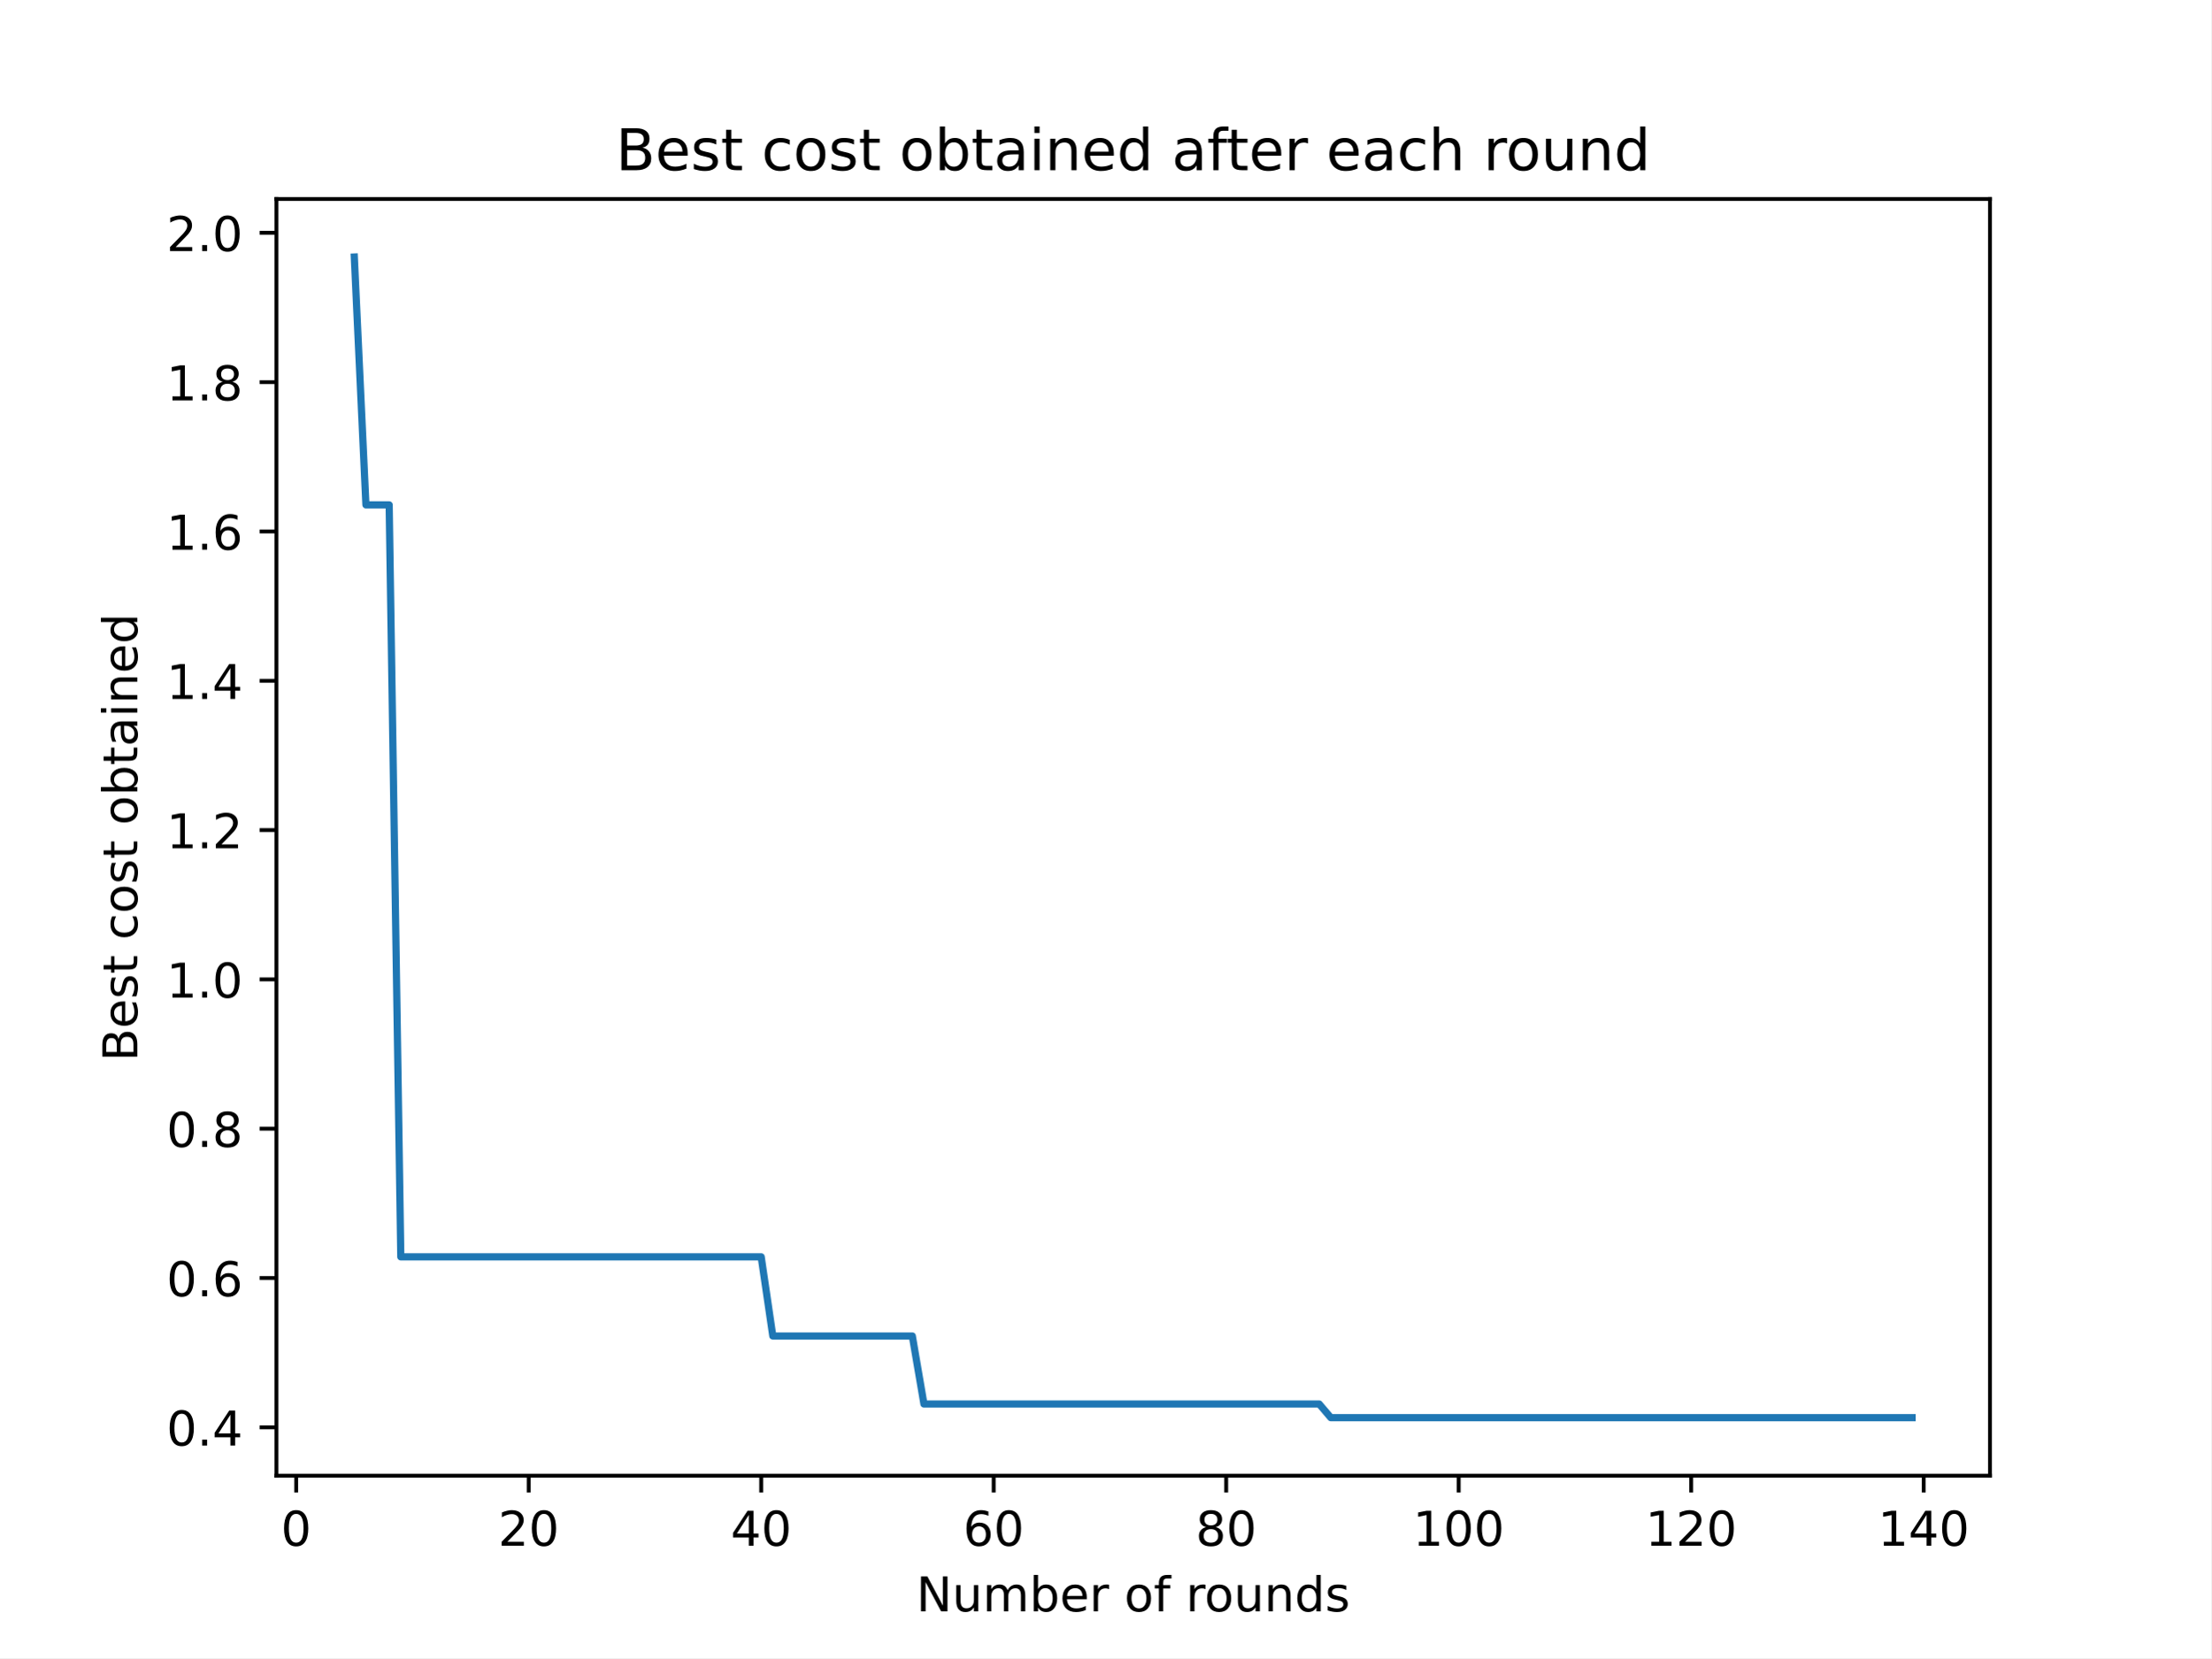
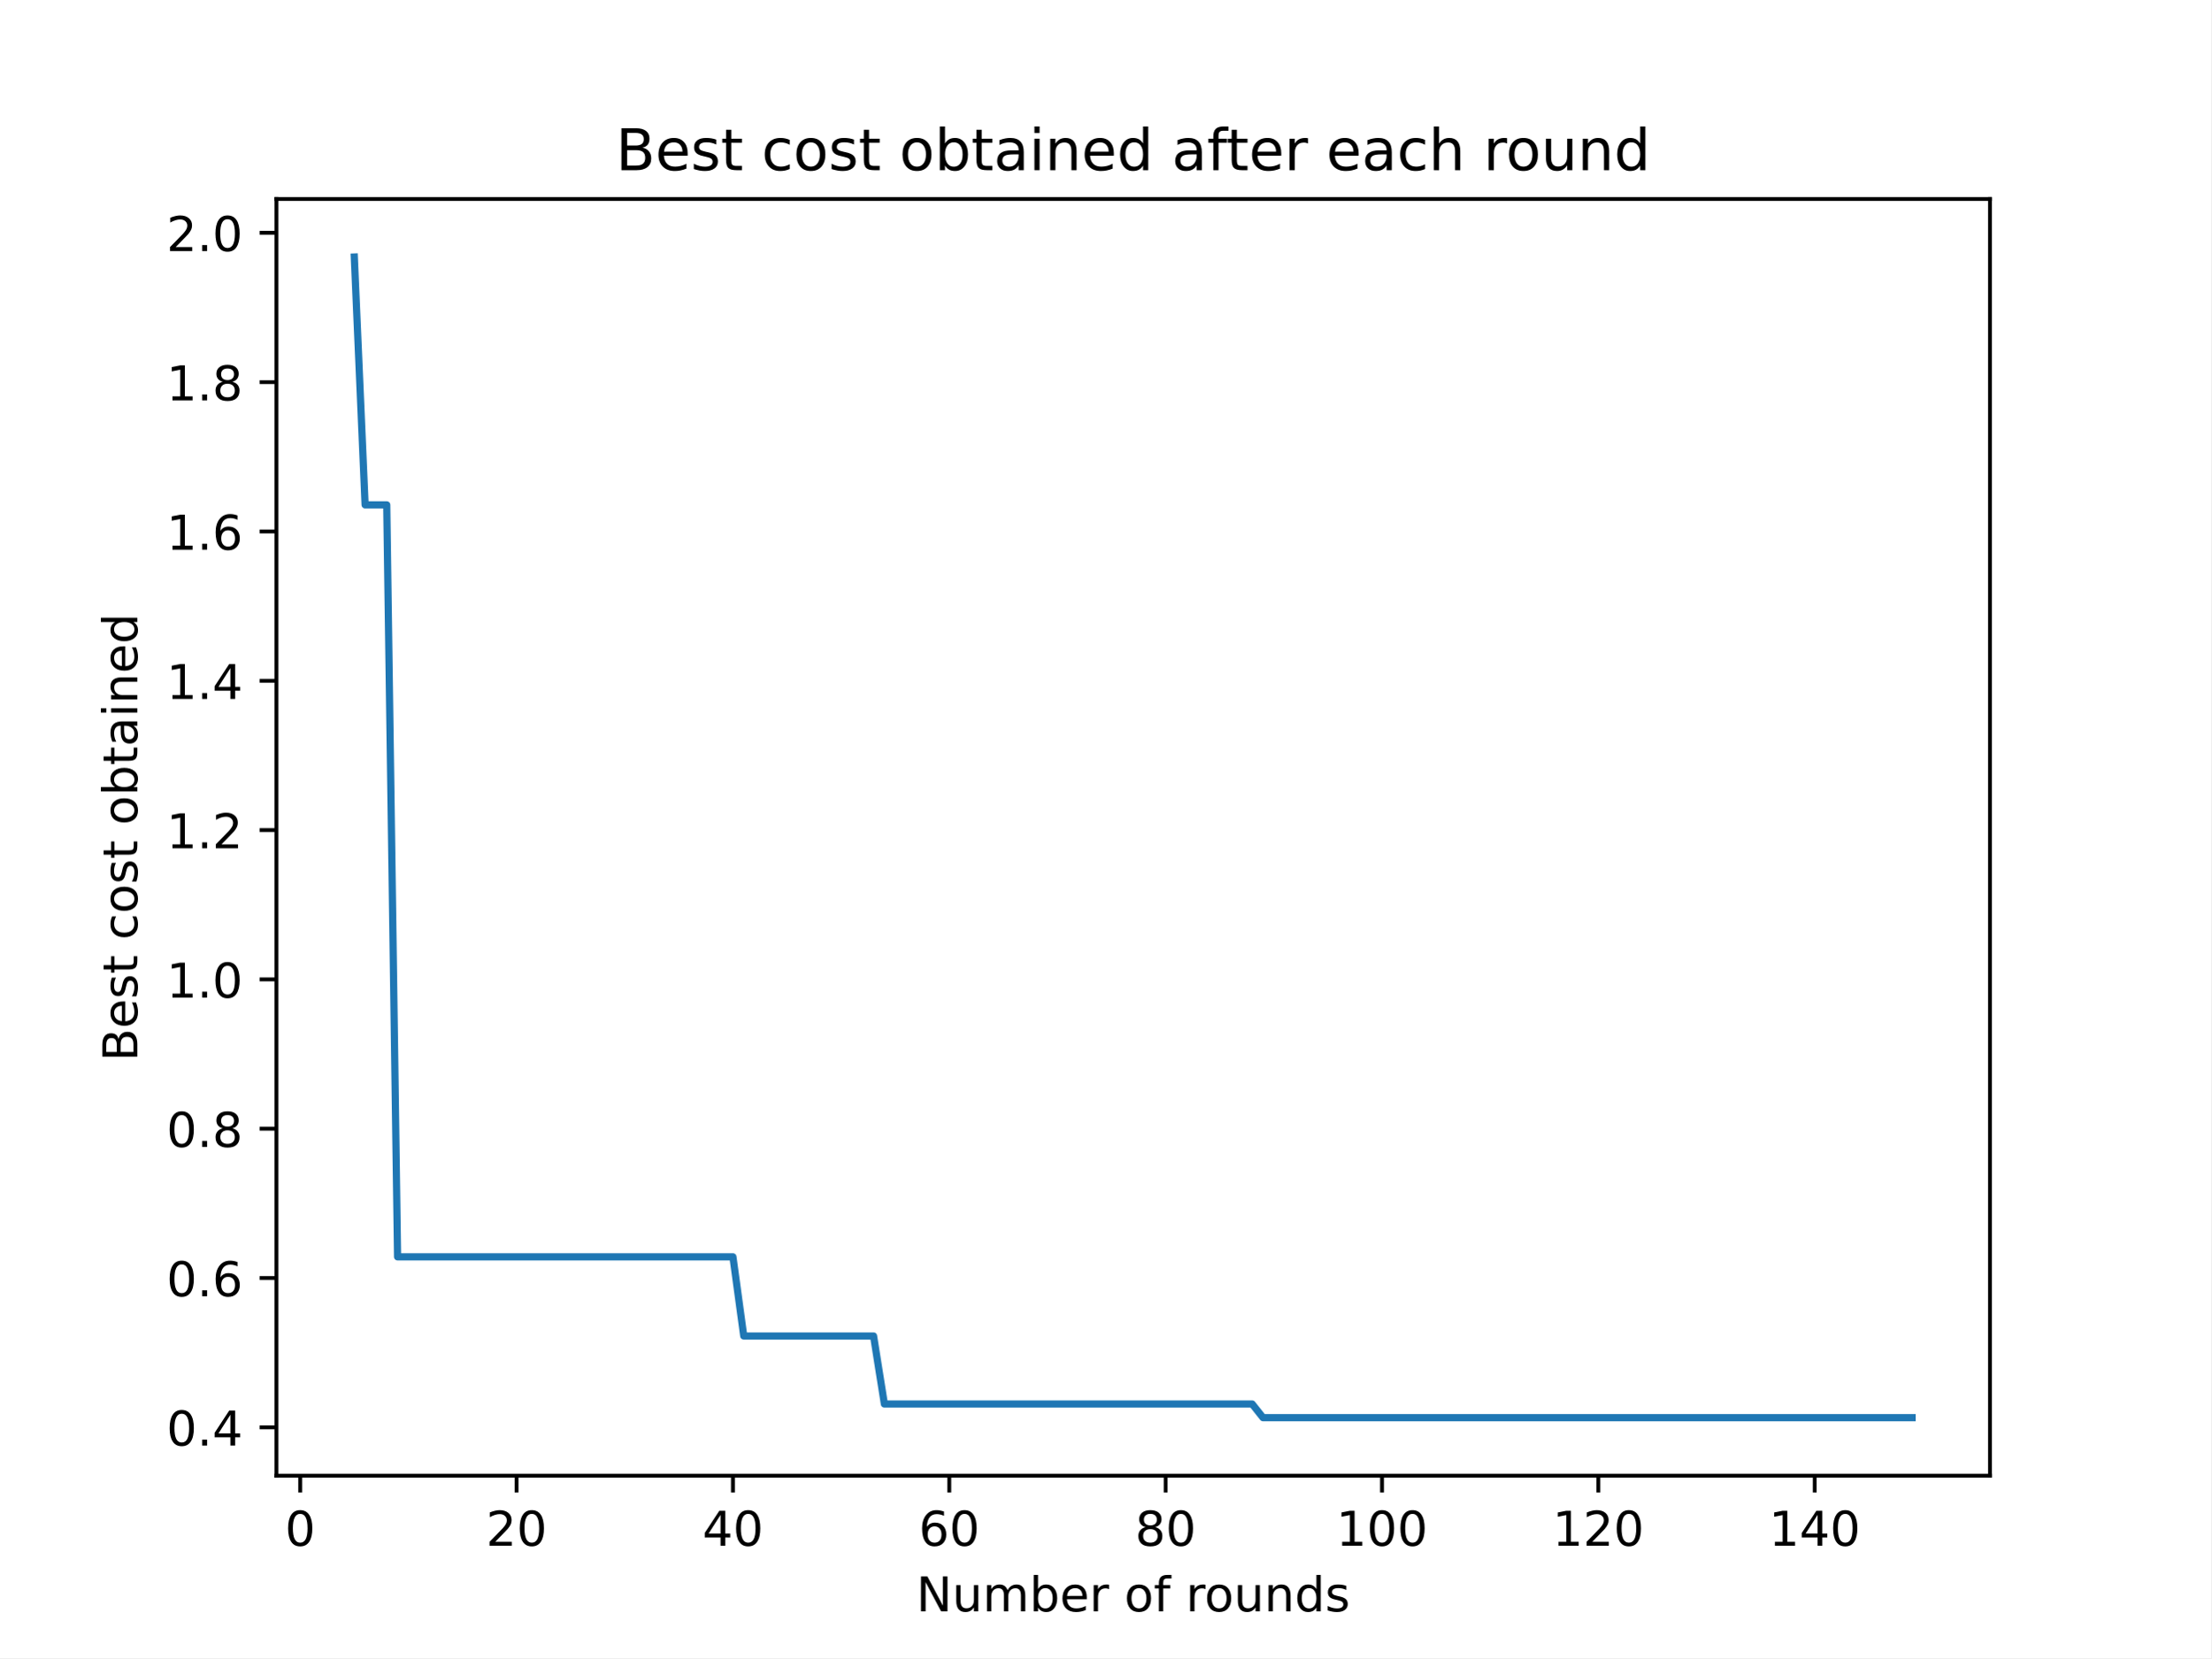
<svg xmlns="http://www.w3.org/2000/svg" xmlns:xlink="http://www.w3.org/1999/xlink" height="345.6pt" version="1.1" viewBox="0 0 460.8 345.6" width="460.8pt">
  <defs>
    <style type="text/css">*{stroke-linecap:butt;stroke-linejoin:round;}</style>
  </defs>
  <g id="figure_1">
    <g id="patch_1">
      <path d="M 0 345.6  L 460.8 345.6  L 460.8 0  L 0 0  z " style="fill:#ffffff;" />
    </g>
    <g id="axes_1">
      <g id="patch_2">
        <path d="M 57.6 307.584  L 414.72 307.584  L 414.72 41.472  L 57.6 41.472  z " style="fill:#ffffff;" />
      </g>
      <g id="matplotlib.axis_1">
        <g id="xtick_1">
          <g id="line2d_1">
            <defs>
-               <path d="M 0 0  L 0 3.5  " id="ma432be7e5e" style="stroke:#000000;stroke-width:0.8;" />
+               <path d="M 0 0  L 0 3.5  " id="mb2e3954413" style="stroke:#000000;stroke-width:0.8;" />
            </defs>
            <g>
-               <use style="stroke:#000000;stroke-width:0.8;" x="61.719" xlink:href="#ma432be7e5e" y="307.584" />
+               <use style="stroke:#000000;stroke-width:0.8;" x="62.56" xlink:href="#mb2e3954413" y="307.584" />
            </g>
          </g>
          <g id="text_1">
-             <g transform="translate(58.5375 322.1824)scale(0.1 -0.1)">
+             <g transform="translate(59.37875 322.1824)scale(0.1 -0.1)">
              <defs>
                <path d="M 2034 4250  Q 1547 4250 1301 3770  Q 1056 3291 1056 2328  Q 1056 1369 1301 889  Q 1547 409 2034 409  Q 2525 409 2770 889  Q 3016 1369 3016 2328  Q 3016 3291 2770 3770  Q 2525 4250 2034 4250  z M 2034 4750  Q 2819 4750 3233 4129  Q 3647 3509 3647 2328  Q 3647 1150 3233 529  Q 2819 -91 2034 -91  Q 1250 -91 836 529  Q 422 1150 422 2328  Q 422 3509 836 4129  Q 1250 4750 2034 4750  z " id="DejaVuSans-30" transform="scale(0.015625)" />
              </defs>
              <use xlink:href="#DejaVuSans-30" />
            </g>
          </g>
        </g>
        <g id="xtick_2">
          <g id="line2d_2">
            <g>
-               <use style="stroke:#000000;stroke-width:0.8;" x="110.175" xlink:href="#ma432be7e5e" y="307.584" />
+               <use style="stroke:#000000;stroke-width:0.8;" x="107.651" xlink:href="#mb2e3954413" y="307.584" />
            </g>
          </g>
          <g id="text_2">
-             <g transform="translate(103.8122 322.1824)scale(0.1 -0.1)">
+             <g transform="translate(101.2884 322.1824)scale(0.1 -0.1)">
              <defs>
                <path d="M 1228 531  L 3431 531  L 3431 0  L 469 0  L 469 531  Q 828 903 1448 1529  Q 2069 2156 2228 2338  Q 2531 2678 2651 2914  Q 2772 3150 2772 3378  Q 2772 3750 2511 3984  Q 2250 4219 1831 4219  Q 1534 4219 1204 4116  Q 875 4013 500 3803  L 500 4441  Q 881 4594 1212 4672  Q 1544 4750 1819 4750  Q 2544 4750 2975 4387  Q 3406 4025 3406 3419  Q 3406 3131 3298 2873  Q 3191 2616 2906 2266  Q 2828 2175 2409 1742  Q 1991 1309 1228 531  z " id="DejaVuSans-32" transform="scale(0.015625)" />
              </defs>
              <use xlink:href="#DejaVuSans-32" />
              <use x="63.623" xlink:href="#DejaVuSans-30" />
            </g>
          </g>
        </g>
        <g id="xtick_3">
          <g id="line2d_3">
            <g>
-               <use style="stroke:#000000;stroke-width:0.8;" x="158.631" xlink:href="#ma432be7e5e" y="307.584" />
+               <use style="stroke:#000000;stroke-width:0.8;" x="152.742" xlink:href="#mb2e3954413" y="307.584" />
            </g>
          </g>
          <g id="text_3">
-             <g transform="translate(152.2681 322.1824)scale(0.1 -0.1)">
+             <g transform="translate(146.3793 322.1824)scale(0.1 -0.1)">
              <defs>
                <path d="M 2419 4116  L 825 1625  L 2419 1625  L 2419 4116  z M 2253 4666  L 3047 4666  L 3047 1625  L 3713 1625  L 3713 1100  L 3047 1100  L 3047 0  L 2419 0  L 2419 1100  L 313 1100  L 313 1709  L 2253 4666  z " id="DejaVuSans-34" transform="scale(0.015625)" />
              </defs>
              <use xlink:href="#DejaVuSans-34" />
              <use x="63.623" xlink:href="#DejaVuSans-30" />
            </g>
          </g>
        </g>
        <g id="xtick_4">
          <g id="line2d_4">
            <g>
-               <use style="stroke:#000000;stroke-width:0.8;" x="207.086" xlink:href="#ma432be7e5e" y="307.584" />
+               <use style="stroke:#000000;stroke-width:0.8;" x="197.833" xlink:href="#mb2e3954413" y="307.584" />
            </g>
          </g>
          <g id="text_4">
-             <g transform="translate(200.724 322.1824)scale(0.1 -0.1)">
+             <g transform="translate(191.4702 322.1824)scale(0.1 -0.1)">
              <defs>
                <path d="M 2113 2584  Q 1688 2584 1439 2293  Q 1191 2003 1191 1497  Q 1191 994 1439 701  Q 1688 409 2113 409  Q 2538 409 2786 701  Q 3034 994 3034 1497  Q 3034 2003 2786 2293  Q 2538 2584 2113 2584  z M 3366 4563  L 3366 3988  Q 3128 4100 2886 4159  Q 2644 4219 2406 4219  Q 1781 4219 1451 3797  Q 1122 3375 1075 2522  Q 1259 2794 1537 2939  Q 1816 3084 2150 3084  Q 2853 3084 3261 2657  Q 3669 2231 3669 1497  Q 3669 778 3244 343  Q 2819 -91 2113 -91  Q 1303 -91 875 529  Q 447 1150 447 2328  Q 447 3434 972 4092  Q 1497 4750 2381 4750  Q 2619 4750 2861 4703  Q 3103 4656 3366 4563  z " id="DejaVuSans-36" transform="scale(0.015625)" />
              </defs>
              <use xlink:href="#DejaVuSans-36" />
              <use x="63.623" xlink:href="#DejaVuSans-30" />
            </g>
          </g>
        </g>
        <g id="xtick_5">
          <g id="line2d_5">
            <g>
-               <use style="stroke:#000000;stroke-width:0.8;" x="255.542" xlink:href="#ma432be7e5e" y="307.584" />
+               <use style="stroke:#000000;stroke-width:0.8;" x="242.924" xlink:href="#mb2e3954413" y="307.584" />
            </g>
          </g>
          <g id="text_5">
-             <g transform="translate(249.1799 322.1824)scale(0.1 -0.1)">
+             <g transform="translate(236.5611 322.1824)scale(0.1 -0.1)">
              <defs>
                <path d="M 2034 2216  Q 1584 2216 1326 1975  Q 1069 1734 1069 1313  Q 1069 891 1326 650  Q 1584 409 2034 409  Q 2484 409 2743 651  Q 3003 894 3003 1313  Q 3003 1734 2745 1975  Q 2488 2216 2034 2216  z M 1403 2484  Q 997 2584 770 2862  Q 544 3141 544 3541  Q 544 4100 942 4425  Q 1341 4750 2034 4750  Q 2731 4750 3128 4425  Q 3525 4100 3525 3541  Q 3525 3141 3298 2862  Q 3072 2584 2669 2484  Q 3125 2378 3379 2068  Q 3634 1759 3634 1313  Q 3634 634 3220 271  Q 2806 -91 2034 -91  Q 1263 -91 848 271  Q 434 634 434 1313  Q 434 1759 690 2068  Q 947 2378 1403 2484  z M 1172 3481  Q 1172 3119 1398 2916  Q 1625 2713 2034 2713  Q 2441 2713 2670 2916  Q 2900 3119 2900 3481  Q 2900 3844 2670 4047  Q 2441 4250 2034 4250  Q 1625 4250 1398 4047  Q 1172 3844 1172 3481  z " id="DejaVuSans-38" transform="scale(0.015625)" />
              </defs>
              <use xlink:href="#DejaVuSans-38" />
              <use x="63.623" xlink:href="#DejaVuSans-30" />
            </g>
          </g>
        </g>
        <g id="xtick_6">
          <g id="line2d_6">
            <g>
-               <use style="stroke:#000000;stroke-width:0.8;" x="303.998" xlink:href="#ma432be7e5e" y="307.584" />
+               <use style="stroke:#000000;stroke-width:0.8;" x="288.015" xlink:href="#mb2e3954413" y="307.584" />
            </g>
          </g>
          <g id="text_6">
-             <g transform="translate(294.4545 322.1824)scale(0.1 -0.1)">
+             <g transform="translate(278.4708 322.1824)scale(0.1 -0.1)">
              <defs>
                <path d="M 794 531  L 1825 531  L 1825 4091  L 703 3866  L 703 4441  L 1819 4666  L 2450 4666  L 2450 531  L 3481 531  L 3481 0  L 794 0  L 794 531  z " id="DejaVuSans-31" transform="scale(0.015625)" />
              </defs>
              <use xlink:href="#DejaVuSans-31" />
              <use x="63.623" xlink:href="#DejaVuSans-30" />
              <use x="127.246" xlink:href="#DejaVuSans-30" />
            </g>
          </g>
        </g>
        <g id="xtick_7">
          <g id="line2d_7">
            <g>
-               <use style="stroke:#000000;stroke-width:0.8;" x="352.454" xlink:href="#ma432be7e5e" y="307.584" />
+               <use style="stroke:#000000;stroke-width:0.8;" x="333.105" xlink:href="#mb2e3954413" y="307.584" />
            </g>
          </g>
          <g id="text_7">
-             <g transform="translate(342.9104 322.1824)scale(0.1 -0.1)">
+             <g transform="translate(323.5617 322.1824)scale(0.1 -0.1)">
              <use xlink:href="#DejaVuSans-31" />
              <use x="63.623" xlink:href="#DejaVuSans-32" />
              <use x="127.246" xlink:href="#DejaVuSans-30" />
            </g>
          </g>
        </g>
        <g id="xtick_8">
          <g id="line2d_8">
            <g>
-               <use style="stroke:#000000;stroke-width:0.8;" x="400.91" xlink:href="#ma432be7e5e" y="307.584" />
+               <use style="stroke:#000000;stroke-width:0.8;" x="378.196" xlink:href="#mb2e3954413" y="307.584" />
            </g>
          </g>
          <g id="text_8">
-             <g transform="translate(391.3663 322.1824)scale(0.1 -0.1)">
+             <g transform="translate(368.6526 322.1824)scale(0.1 -0.1)">
              <use xlink:href="#DejaVuSans-31" />
              <use x="63.623" xlink:href="#DejaVuSans-34" />
              <use x="127.246" xlink:href="#DejaVuSans-30" />
            </g>
          </g>
        </g>
        <g id="text_9">
          <g transform="translate(190.9577 335.8606)scale(0.1 -0.1)">
            <defs>
              <path d="M 628 4666  L 1478 4666  L 3547 763  L 3547 4666  L 4159 4666  L 4159 0  L 3309 0  L 1241 3903  L 1241 0  L 628 0  L 628 4666  z " id="DejaVuSans-4e" transform="scale(0.015625)" />
              <path d="M 544 1381  L 544 3500  L 1119 3500  L 1119 1403  Q 1119 906 1312 657  Q 1506 409 1894 409  Q 2359 409 2629 706  Q 2900 1003 2900 1516  L 2900 3500  L 3475 3500  L 3475 0  L 2900 0  L 2900 538  Q 2691 219 2414 64  Q 2138 -91 1772 -91  Q 1169 -91 856 284  Q 544 659 544 1381  z M 1991 3584  L 1991 3584  z " id="DejaVuSans-75" transform="scale(0.015625)" />
              <path d="M 3328 2828  Q 3544 3216 3844 3400  Q 4144 3584 4550 3584  Q 5097 3584 5394 3201  Q 5691 2819 5691 2113  L 5691 0  L 5113 0  L 5113 2094  Q 5113 2597 4934 2840  Q 4756 3084 4391 3084  Q 3944 3084 3684 2787  Q 3425 2491 3425 1978  L 3425 0  L 2847 0  L 2847 2094  Q 2847 2600 2669 2842  Q 2491 3084 2119 3084  Q 1678 3084 1418 2786  Q 1159 2488 1159 1978  L 1159 0  L 581 0  L 581 3500  L 1159 3500  L 1159 2956  Q 1356 3278 1631 3431  Q 1906 3584 2284 3584  Q 2666 3584 2933 3390  Q 3200 3197 3328 2828  z " id="DejaVuSans-6d" transform="scale(0.015625)" />
              <path d="M 3116 1747  Q 3116 2381 2855 2742  Q 2594 3103 2138 3103  Q 1681 3103 1420 2742  Q 1159 2381 1159 1747  Q 1159 1113 1420 752  Q 1681 391 2138 391  Q 2594 391 2855 752  Q 3116 1113 3116 1747  z M 1159 2969  Q 1341 3281 1617 3432  Q 1894 3584 2278 3584  Q 2916 3584 3314 3078  Q 3713 2572 3713 1747  Q 3713 922 3314 415  Q 2916 -91 2278 -91  Q 1894 -91 1617 61  Q 1341 213 1159 525  L 1159 0  L 581 0  L 581 4863  L 1159 4863  L 1159 2969  z " id="DejaVuSans-62" transform="scale(0.015625)" />
              <path d="M 3597 1894  L 3597 1613  L 953 1613  Q 991 1019 1311 708  Q 1631 397 2203 397  Q 2534 397 2845 478  Q 3156 559 3463 722  L 3463 178  Q 3153 47 2828 -22  Q 2503 -91 2169 -91  Q 1331 -91 842 396  Q 353 884 353 1716  Q 353 2575 817 3079  Q 1281 3584 2069 3584  Q 2775 3584 3186 3129  Q 3597 2675 3597 1894  z M 3022 2063  Q 3016 2534 2758 2815  Q 2500 3097 2075 3097  Q 1594 3097 1305 2825  Q 1016 2553 972 2059  L 3022 2063  z " id="DejaVuSans-65" transform="scale(0.015625)" />
              <path d="M 2631 2963  Q 2534 3019 2420 3045  Q 2306 3072 2169 3072  Q 1681 3072 1420 2755  Q 1159 2438 1159 1844  L 1159 0  L 581 0  L 581 3500  L 1159 3500  L 1159 2956  Q 1341 3275 1631 3429  Q 1922 3584 2338 3584  Q 2397 3584 2469 3576  Q 2541 3569 2628 3553  L 2631 2963  z " id="DejaVuSans-72" transform="scale(0.015625)" />
              <path id="DejaVuSans-20" transform="scale(0.015625)" />
              <path d="M 1959 3097  Q 1497 3097 1228 2736  Q 959 2375 959 1747  Q 959 1119 1226 758  Q 1494 397 1959 397  Q 2419 397 2687 759  Q 2956 1122 2956 1747  Q 2956 2369 2687 2733  Q 2419 3097 1959 3097  z M 1959 3584  Q 2709 3584 3137 3096  Q 3566 2609 3566 1747  Q 3566 888 3137 398  Q 2709 -91 1959 -91  Q 1206 -91 779 398  Q 353 888 353 1747  Q 353 2609 779 3096  Q 1206 3584 1959 3584  z " id="DejaVuSans-6f" transform="scale(0.015625)" />
              <path d="M 2375 4863  L 2375 4384  L 1825 4384  Q 1516 4384 1395 4259  Q 1275 4134 1275 3809  L 1275 3500  L 2222 3500  L 2222 3053  L 1275 3053  L 1275 0  L 697 0  L 697 3053  L 147 3053  L 147 3500  L 697 3500  L 697 3744  Q 697 4328 969 4595  Q 1241 4863 1831 4863  L 2375 4863  z " id="DejaVuSans-66" transform="scale(0.015625)" />
              <path d="M 3513 2113  L 3513 0  L 2938 0  L 2938 2094  Q 2938 2591 2744 2837  Q 2550 3084 2163 3084  Q 1697 3084 1428 2787  Q 1159 2491 1159 1978  L 1159 0  L 581 0  L 581 3500  L 1159 3500  L 1159 2956  Q 1366 3272 1645 3428  Q 1925 3584 2291 3584  Q 2894 3584 3203 3211  Q 3513 2838 3513 2113  z " id="DejaVuSans-6e" transform="scale(0.015625)" />
              <path d="M 2906 2969  L 2906 4863  L 3481 4863  L 3481 0  L 2906 0  L 2906 525  Q 2725 213 2448 61  Q 2172 -91 1784 -91  Q 1150 -91 751 415  Q 353 922 353 1747  Q 353 2572 751 3078  Q 1150 3584 1784 3584  Q 2172 3584 2448 3432  Q 2725 3281 2906 2969  z M 947 1747  Q 947 1113 1208 752  Q 1469 391 1925 391  Q 2381 391 2643 752  Q 2906 1113 2906 1747  Q 2906 2381 2643 2742  Q 2381 3103 1925 3103  Q 1469 3103 1208 2742  Q 947 2381 947 1747  z " id="DejaVuSans-64" transform="scale(0.015625)" />
              <path d="M 2834 3397  L 2834 2853  Q 2591 2978 2328 3040  Q 2066 3103 1784 3103  Q 1356 3103 1142 2972  Q 928 2841 928 2578  Q 928 2378 1081 2264  Q 1234 2150 1697 2047  L 1894 2003  Q 2506 1872 2764 1633  Q 3022 1394 3022 966  Q 3022 478 2636 193  Q 2250 -91 1575 -91  Q 1294 -91 989 -36  Q 684 19 347 128  L 347 722  Q 666 556 975 473  Q 1284 391 1588 391  Q 1994 391 2212 530  Q 2431 669 2431 922  Q 2431 1156 2273 1281  Q 2116 1406 1581 1522  L 1381 1569  Q 847 1681 609 1914  Q 372 2147 372 2553  Q 372 3047 722 3315  Q 1072 3584 1716 3584  Q 2034 3584 2315 3537  Q 2597 3491 2834 3397  z " id="DejaVuSans-73" transform="scale(0.015625)" />
            </defs>
            <use xlink:href="#DejaVuSans-4e" />
            <use x="74.805" xlink:href="#DejaVuSans-75" />
            <use x="138.184" xlink:href="#DejaVuSans-6d" />
            <use x="235.596" xlink:href="#DejaVuSans-62" />
            <use x="299.072" xlink:href="#DejaVuSans-65" />
            <use x="360.596" xlink:href="#DejaVuSans-72" />
            <use x="401.709" xlink:href="#DejaVuSans-20" />
            <use x="433.496" xlink:href="#DejaVuSans-6f" />
            <use x="494.678" xlink:href="#DejaVuSans-66" />
            <use x="529.883" xlink:href="#DejaVuSans-20" />
            <use x="561.67" xlink:href="#DejaVuSans-72" />
            <use x="600.533" xlink:href="#DejaVuSans-6f" />
            <use x="661.715" xlink:href="#DejaVuSans-75" />
            <use x="725.094" xlink:href="#DejaVuSans-6e" />
            <use x="788.473" xlink:href="#DejaVuSans-64" />
            <use x="851.949" xlink:href="#DejaVuSans-73" />
          </g>
        </g>
      </g>
      <g id="matplotlib.axis_2">
        <g id="ytick_1">
          <g id="line2d_9">
            <defs>
-               <path d="M 0 0  L -3.5 0  " id="ma2651fd5bf" style="stroke:#000000;stroke-width:0.8;" />
+               <path d="M 0 0  L -3.5 0  " id="m7018f0386a" style="stroke:#000000;stroke-width:0.8;" />
            </defs>
            <g>
-               <use style="stroke:#000000;stroke-width:0.8;" x="57.6" xlink:href="#ma2651fd5bf" y="297.505" />
+               <use style="stroke:#000000;stroke-width:0.8;" x="57.6" xlink:href="#m7018f0386a" y="297.505" />
            </g>
          </g>
          <g id="text_10">
            <g transform="translate(34.69687 301.3041)scale(0.1 -0.1)">
              <defs>
                <path d="M 684 794  L 1344 794  L 1344 0  L 684 0  L 684 794  z " id="DejaVuSans-2e" transform="scale(0.015625)" />
              </defs>
              <use xlink:href="#DejaVuSans-30" />
              <use x="63.623" xlink:href="#DejaVuSans-2e" />
              <use x="95.41" xlink:href="#DejaVuSans-34" />
            </g>
          </g>
        </g>
        <g id="ytick_2">
          <g id="line2d_10">
            <g>
-               <use style="stroke:#000000;stroke-width:0.8;" x="57.6" xlink:href="#ma2651fd5bf" y="266.382" />
+               <use style="stroke:#000000;stroke-width:0.8;" x="57.6" xlink:href="#m7018f0386a" y="266.382" />
            </g>
          </g>
          <g id="text_11">
            <g transform="translate(34.69687 270.1813)scale(0.1 -0.1)">
              <use xlink:href="#DejaVuSans-30" />
              <use x="63.623" xlink:href="#DejaVuSans-2e" />
              <use x="95.41" xlink:href="#DejaVuSans-36" />
            </g>
          </g>
        </g>
        <g id="ytick_3">
          <g id="line2d_11">
            <g>
-               <use style="stroke:#000000;stroke-width:0.8;" x="57.6" xlink:href="#ma2651fd5bf" y="235.259" />
+               <use style="stroke:#000000;stroke-width:0.8;" x="57.6" xlink:href="#m7018f0386a" y="235.259" />
            </g>
          </g>
          <g id="text_12">
            <g transform="translate(34.69687 239.0586)scale(0.1 -0.1)">
              <use xlink:href="#DejaVuSans-30" />
              <use x="63.623" xlink:href="#DejaVuSans-2e" />
              <use x="95.41" xlink:href="#DejaVuSans-38" />
            </g>
          </g>
        </g>
        <g id="ytick_4">
          <g id="line2d_12">
            <g>
-               <use style="stroke:#000000;stroke-width:0.8;" x="57.6" xlink:href="#ma2651fd5bf" y="204.137" />
+               <use style="stroke:#000000;stroke-width:0.8;" x="57.6" xlink:href="#m7018f0386a" y="204.137" />
            </g>
          </g>
          <g id="text_13">
            <g transform="translate(34.69687 207.9359)scale(0.1 -0.1)">
              <use xlink:href="#DejaVuSans-31" />
              <use x="63.623" xlink:href="#DejaVuSans-2e" />
              <use x="95.41" xlink:href="#DejaVuSans-30" />
            </g>
          </g>
        </g>
        <g id="ytick_5">
          <g id="line2d_13">
            <g>
-               <use style="stroke:#000000;stroke-width:0.8;" x="57.6" xlink:href="#ma2651fd5bf" y="173.014" />
+               <use style="stroke:#000000;stroke-width:0.8;" x="57.6" xlink:href="#m7018f0386a" y="173.014" />
            </g>
          </g>
          <g id="text_14">
            <g transform="translate(34.69687 176.8132)scale(0.1 -0.1)">
              <use xlink:href="#DejaVuSans-31" />
              <use x="63.623" xlink:href="#DejaVuSans-2e" />
              <use x="95.41" xlink:href="#DejaVuSans-32" />
            </g>
          </g>
        </g>
        <g id="ytick_6">
          <g id="line2d_14">
            <g>
-               <use style="stroke:#000000;stroke-width:0.8;" x="57.6" xlink:href="#ma2651fd5bf" y="141.891" />
+               <use style="stroke:#000000;stroke-width:0.8;" x="57.6" xlink:href="#m7018f0386a" y="141.891" />
            </g>
          </g>
          <g id="text_15">
            <g transform="translate(34.69687 145.6905)scale(0.1 -0.1)">
              <use xlink:href="#DejaVuSans-31" />
              <use x="63.623" xlink:href="#DejaVuSans-2e" />
              <use x="95.41" xlink:href="#DejaVuSans-34" />
            </g>
          </g>
        </g>
        <g id="ytick_7">
          <g id="line2d_15">
            <g>
-               <use style="stroke:#000000;stroke-width:0.8;" x="57.6" xlink:href="#ma2651fd5bf" y="110.769" />
+               <use style="stroke:#000000;stroke-width:0.8;" x="57.6" xlink:href="#m7018f0386a" y="110.769" />
            </g>
          </g>
          <g id="text_16">
            <g transform="translate(34.69687 114.5678)scale(0.1 -0.1)">
              <use xlink:href="#DejaVuSans-31" />
              <use x="63.623" xlink:href="#DejaVuSans-2e" />
              <use x="95.41" xlink:href="#DejaVuSans-36" />
            </g>
          </g>
        </g>
        <g id="ytick_8">
          <g id="line2d_16">
            <g>
-               <use style="stroke:#000000;stroke-width:0.8;" x="57.6" xlink:href="#ma2651fd5bf" y="79.646" />
+               <use style="stroke:#000000;stroke-width:0.8;" x="57.6" xlink:href="#m7018f0386a" y="79.646" />
            </g>
          </g>
          <g id="text_17">
            <g transform="translate(34.69687 83.44506)scale(0.1 -0.1)">
              <use xlink:href="#DejaVuSans-31" />
              <use x="63.623" xlink:href="#DejaVuSans-2e" />
              <use x="95.41" xlink:href="#DejaVuSans-38" />
            </g>
          </g>
        </g>
        <g id="ytick_9">
          <g id="line2d_17">
            <g>
-               <use style="stroke:#000000;stroke-width:0.8;" x="57.6" xlink:href="#ma2651fd5bf" y="48.523" />
+               <use style="stroke:#000000;stroke-width:0.8;" x="57.6" xlink:href="#m7018f0386a" y="48.523" />
            </g>
          </g>
          <g id="text_18">
            <g transform="translate(34.69687 52.32235)scale(0.1 -0.1)">
              <use xlink:href="#DejaVuSans-32" />
              <use x="63.623" xlink:href="#DejaVuSans-2e" />
              <use x="95.41" xlink:href="#DejaVuSans-30" />
            </g>
          </g>
        </g>
        <g id="text_19">
          <g transform="translate(28.61719 221.2178)rotate(-90)scale(0.1 -0.1)">
            <defs>
              <path d="M 1259 2228  L 1259 519  L 2272 519  Q 2781 519 3026 730  Q 3272 941 3272 1375  Q 3272 1813 3026 2020  Q 2781 2228 2272 2228  L 1259 2228  z M 1259 4147  L 1259 2741  L 2194 2741  Q 2656 2741 2882 2914  Q 3109 3088 3109 3444  Q 3109 3797 2882 3972  Q 2656 4147 2194 4147  L 1259 4147  z M 628 4666  L 2241 4666  Q 2963 4666 3353 4366  Q 3744 4066 3744 3513  Q 3744 3084 3544 2831  Q 3344 2578 2956 2516  Q 3422 2416 3680 2098  Q 3938 1781 3938 1306  Q 3938 681 3513 340  Q 3088 0 2303 0  L 628 0  L 628 4666  z " id="DejaVuSans-42" transform="scale(0.015625)" />
              <path d="M 1172 4494  L 1172 3500  L 2356 3500  L 2356 3053  L 1172 3053  L 1172 1153  Q 1172 725 1289 603  Q 1406 481 1766 481  L 2356 481  L 2356 0  L 1766 0  Q 1100 0 847 248  Q 594 497 594 1153  L 594 3053  L 172 3053  L 172 3500  L 594 3500  L 594 4494  L 1172 4494  z " id="DejaVuSans-74" transform="scale(0.015625)" />
              <path d="M 3122 3366  L 3122 2828  Q 2878 2963 2633 3030  Q 2388 3097 2138 3097  Q 1578 3097 1268 2742  Q 959 2388 959 1747  Q 959 1106 1268 751  Q 1578 397 2138 397  Q 2388 397 2633 464  Q 2878 531 3122 666  L 3122 134  Q 2881 22 2623 -34  Q 2366 -91 2075 -91  Q 1284 -91 818 406  Q 353 903 353 1747  Q 353 2603 823 3093  Q 1294 3584 2113 3584  Q 2378 3584 2631 3529  Q 2884 3475 3122 3366  z " id="DejaVuSans-63" transform="scale(0.015625)" />
              <path d="M 2194 1759  Q 1497 1759 1228 1600  Q 959 1441 959 1056  Q 959 750 1161 570  Q 1363 391 1709 391  Q 2188 391 2477 730  Q 2766 1069 2766 1631  L 2766 1759  L 2194 1759  z M 3341 1997  L 3341 0  L 2766 0  L 2766 531  Q 2569 213 2275 61  Q 1981 -91 1556 -91  Q 1019 -91 701 211  Q 384 513 384 1019  Q 384 1609 779 1909  Q 1175 2209 1959 2209  L 2766 2209  L 2766 2266  Q 2766 2663 2505 2880  Q 2244 3097 1772 3097  Q 1472 3097 1187 3025  Q 903 2953 641 2809  L 641 3341  Q 956 3463 1253 3523  Q 1550 3584 1831 3584  Q 2591 3584 2966 3190  Q 3341 2797 3341 1997  z " id="DejaVuSans-61" transform="scale(0.015625)" />
              <path d="M 603 3500  L 1178 3500  L 1178 0  L 603 0  L 603 3500  z M 603 4863  L 1178 4863  L 1178 4134  L 603 4134  L 603 4863  z " id="DejaVuSans-69" transform="scale(0.015625)" />
            </defs>
            <use xlink:href="#DejaVuSans-42" />
            <use x="68.604" xlink:href="#DejaVuSans-65" />
            <use x="130.127" xlink:href="#DejaVuSans-73" />
            <use x="182.227" xlink:href="#DejaVuSans-74" />
            <use x="221.436" xlink:href="#DejaVuSans-20" />
            <use x="253.223" xlink:href="#DejaVuSans-63" />
            <use x="308.203" xlink:href="#DejaVuSans-6f" />
            <use x="369.385" xlink:href="#DejaVuSans-73" />
            <use x="421.484" xlink:href="#DejaVuSans-74" />
            <use x="460.693" xlink:href="#DejaVuSans-20" />
            <use x="492.48" xlink:href="#DejaVuSans-6f" />
            <use x="553.662" xlink:href="#DejaVuSans-62" />
            <use x="617.139" xlink:href="#DejaVuSans-74" />
            <use x="656.348" xlink:href="#DejaVuSans-61" />
            <use x="717.627" xlink:href="#DejaVuSans-69" />
            <use x="745.41" xlink:href="#DejaVuSans-6e" />
            <use x="808.789" xlink:href="#DejaVuSans-65" />
            <use x="870.312" xlink:href="#DejaVuSans-64" />
          </g>
        </g>
      </g>
      <g id="line2d_18">
-         <path clip-path="url(#p50d29fe64c)" d="M 73.833 53.568  L 76.256 105.226  L 81.101 105.226  L 83.524 261.964  L 158.631 261.964  L 161.053 278.466  L 190.127 278.466  L 192.55 292.64  L 274.925 292.64  L 277.348 295.488  L 398.487 295.488  L 398.487 295.488  " style="fill:none;stroke:#1f77b4;stroke-linecap:square;stroke-width:1.5;" />
+         <path clip-path="url(#pfbe9e8e6bd)" d="M 73.833 53.568  L 76.087 105.226  L 80.596 105.226  L 82.851 261.964  L 152.742 261.964  L 154.996 278.466  L 182.051 278.466  L 184.305 292.64  L 260.96 292.64  L 263.215 295.488  L 398.487 295.488  L 398.487 295.488  " style="fill:none;stroke:#1f77b4;stroke-linecap:square;stroke-width:1.5;" />
      </g>
      <g id="patch_3">
        <path d="M 57.6 307.584  L 57.6 41.472  " style="fill:none;stroke:#000000;stroke-linecap:square;stroke-linejoin:miter;stroke-width:0.8;" />
      </g>
      <g id="patch_4">
        <path d="M 414.72 307.584  L 414.72 41.472  " style="fill:none;stroke:#000000;stroke-linecap:square;stroke-linejoin:miter;stroke-width:0.8;" />
      </g>
      <g id="patch_5">
        <path d="M 57.6 307.584  L 414.72 307.584  " style="fill:none;stroke:#000000;stroke-linecap:square;stroke-linejoin:miter;stroke-width:0.8;" />
      </g>
      <g id="patch_6">
        <path d="M 57.6 41.472  L 414.72 41.472  " style="fill:none;stroke:#000000;stroke-linecap:square;stroke-linejoin:miter;stroke-width:0.8;" />
      </g>
      <g id="text_20">
        <g transform="translate(128.3297 35.472)scale(0.12 -0.12)">
          <defs>
            <path d="M 3513 2113  L 3513 0  L 2938 0  L 2938 2094  Q 2938 2591 2744 2837  Q 2550 3084 2163 3084  Q 1697 3084 1428 2787  Q 1159 2491 1159 1978  L 1159 0  L 581 0  L 581 4863  L 1159 4863  L 1159 2956  Q 1366 3272 1645 3428  Q 1925 3584 2291 3584  Q 2894 3584 3203 3211  Q 3513 2838 3513 2113  z " id="DejaVuSans-68" transform="scale(0.015625)" />
          </defs>
          <use xlink:href="#DejaVuSans-42" />
          <use x="68.604" xlink:href="#DejaVuSans-65" />
          <use x="130.127" xlink:href="#DejaVuSans-73" />
          <use x="182.227" xlink:href="#DejaVuSans-74" />
          <use x="221.436" xlink:href="#DejaVuSans-20" />
          <use x="253.223" xlink:href="#DejaVuSans-63" />
          <use x="308.203" xlink:href="#DejaVuSans-6f" />
          <use x="369.385" xlink:href="#DejaVuSans-73" />
          <use x="421.484" xlink:href="#DejaVuSans-74" />
          <use x="460.693" xlink:href="#DejaVuSans-20" />
          <use x="492.48" xlink:href="#DejaVuSans-6f" />
          <use x="553.662" xlink:href="#DejaVuSans-62" />
          <use x="617.139" xlink:href="#DejaVuSans-74" />
          <use x="656.348" xlink:href="#DejaVuSans-61" />
          <use x="717.627" xlink:href="#DejaVuSans-69" />
          <use x="745.41" xlink:href="#DejaVuSans-6e" />
          <use x="808.789" xlink:href="#DejaVuSans-65" />
          <use x="870.312" xlink:href="#DejaVuSans-64" />
          <use x="933.789" xlink:href="#DejaVuSans-20" />
          <use x="965.576" xlink:href="#DejaVuSans-61" />
          <use x="1026.855" xlink:href="#DejaVuSans-66" />
          <use x="1060.311" xlink:href="#DejaVuSans-74" />
          <use x="1099.52" xlink:href="#DejaVuSans-65" />
          <use x="1161.043" xlink:href="#DejaVuSans-72" />
          <use x="1202.156" xlink:href="#DejaVuSans-20" />
          <use x="1233.943" xlink:href="#DejaVuSans-65" />
          <use x="1295.467" xlink:href="#DejaVuSans-61" />
          <use x="1356.746" xlink:href="#DejaVuSans-63" />
          <use x="1411.727" xlink:href="#DejaVuSans-68" />
          <use x="1475.105" xlink:href="#DejaVuSans-20" />
          <use x="1506.893" xlink:href="#DejaVuSans-72" />
          <use x="1545.756" xlink:href="#DejaVuSans-6f" />
          <use x="1606.938" xlink:href="#DejaVuSans-75" />
          <use x="1670.316" xlink:href="#DejaVuSans-6e" />
          <use x="1733.695" xlink:href="#DejaVuSans-64" />
        </g>
      </g>
    </g>
  </g>
  <defs>
-     <clipPath id="p50d29fe64c">
+     <clipPath id="pfbe9e8e6bd">
      <rect height="266.112" width="357.12" x="57.6" y="41.472" />
    </clipPath>
  </defs>
</svg>
